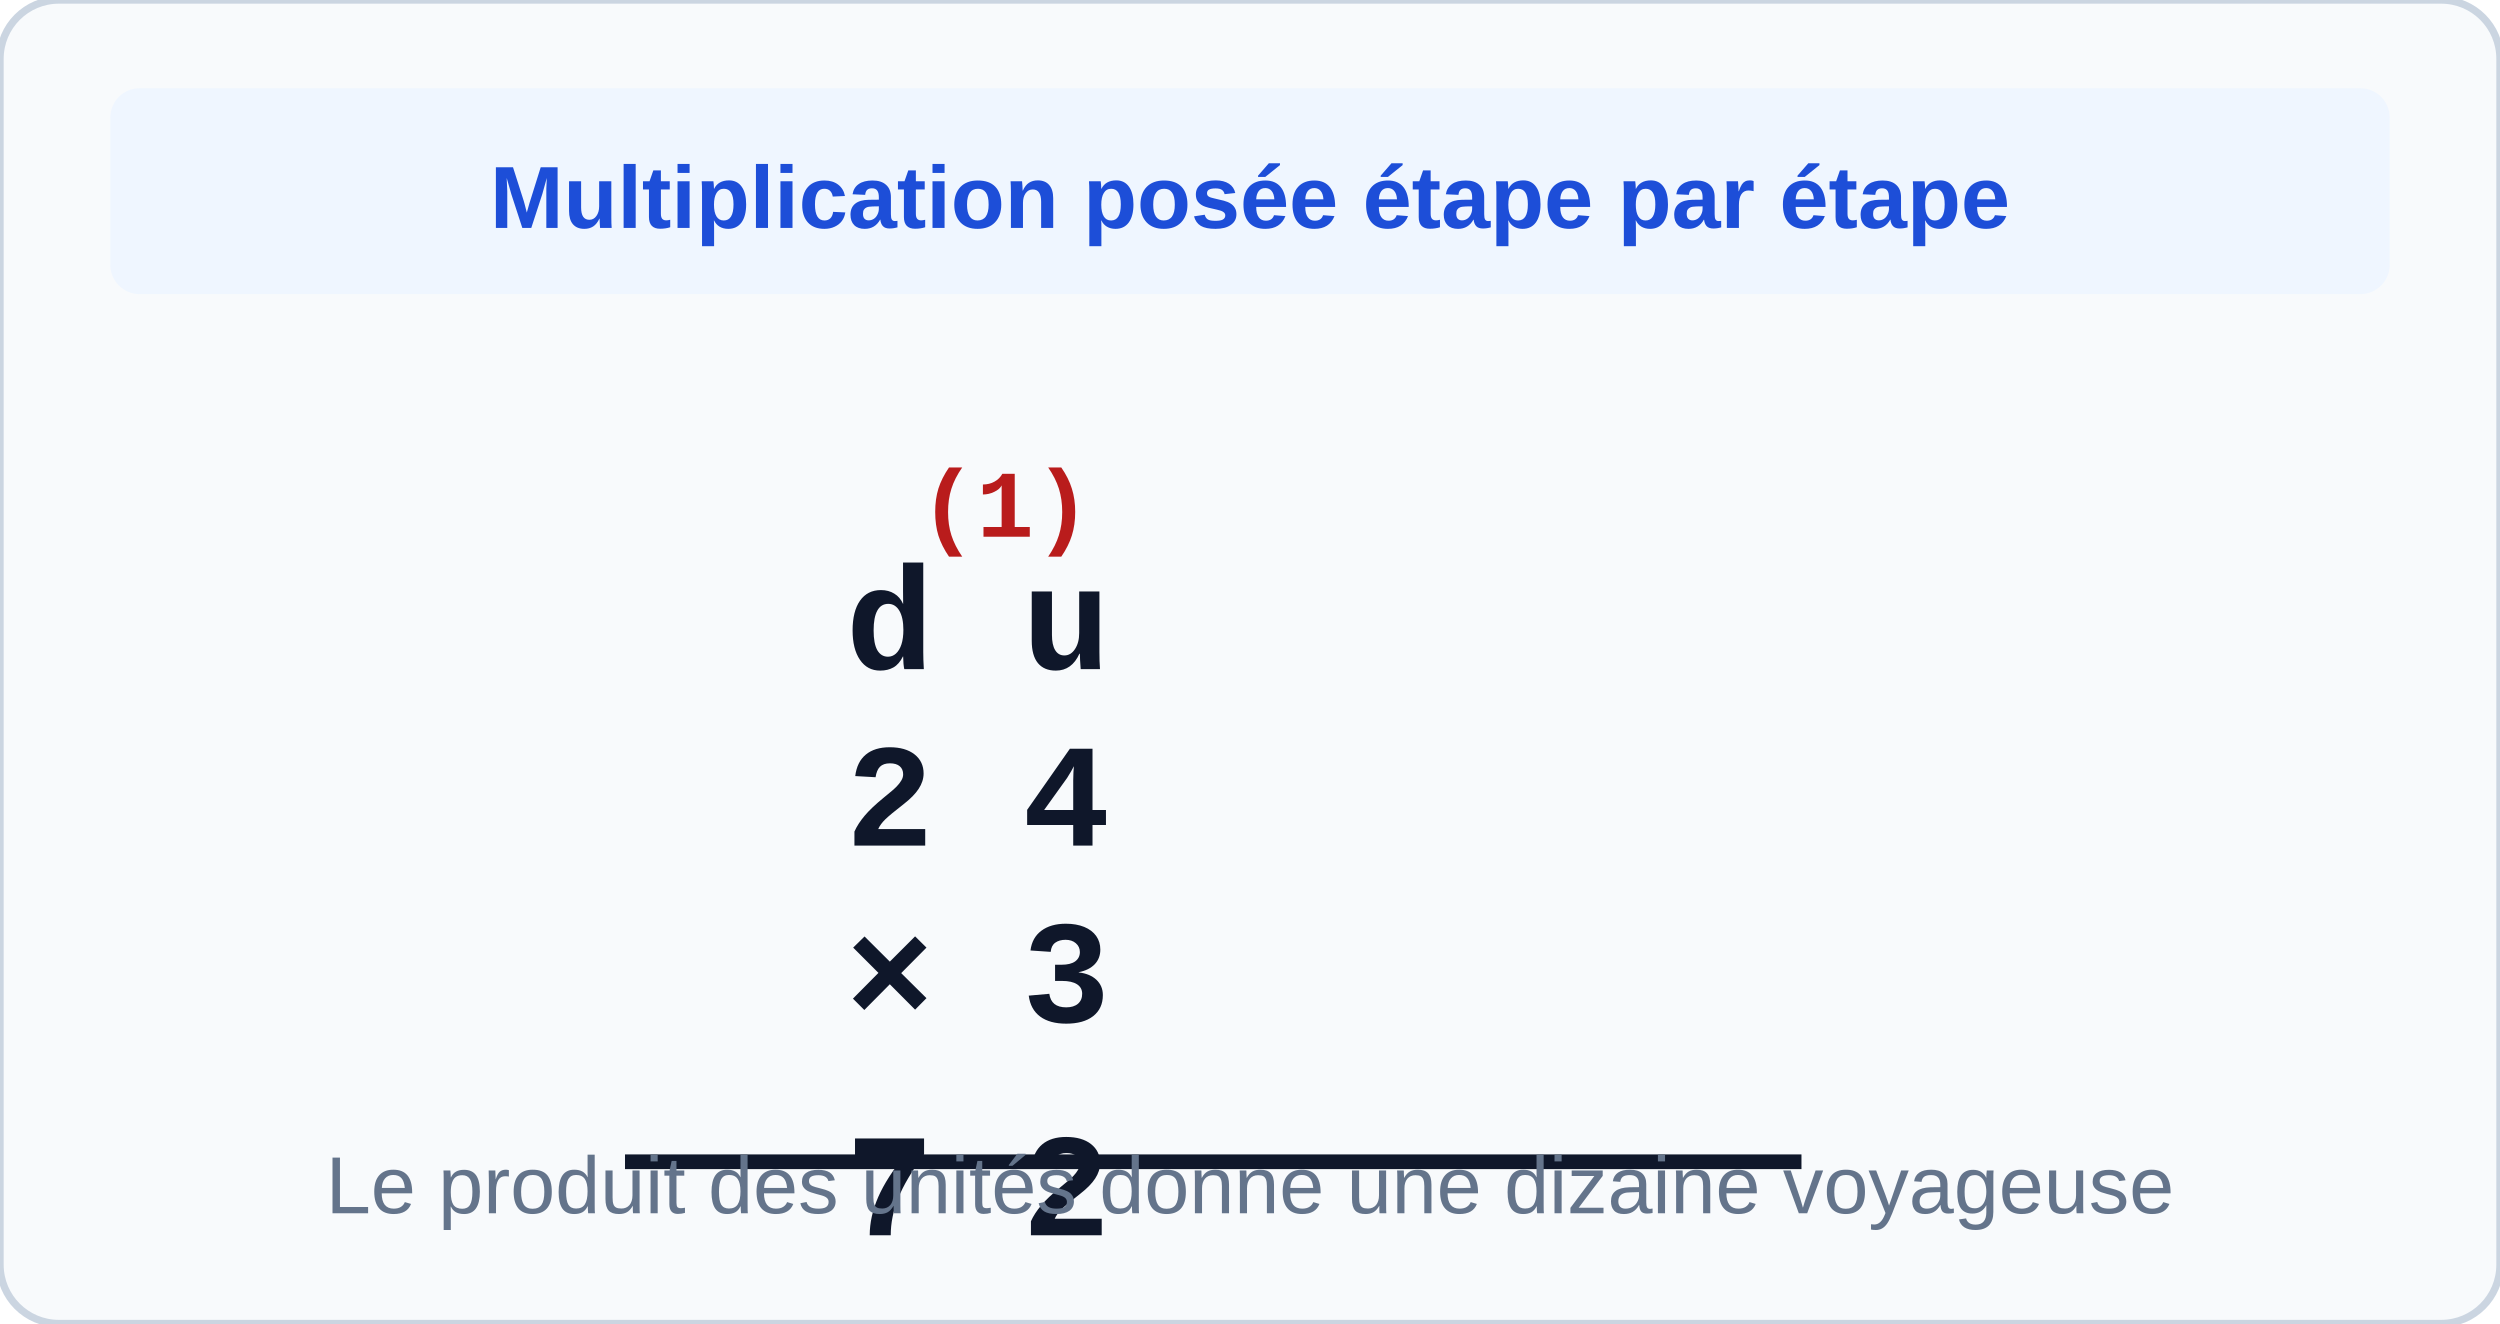
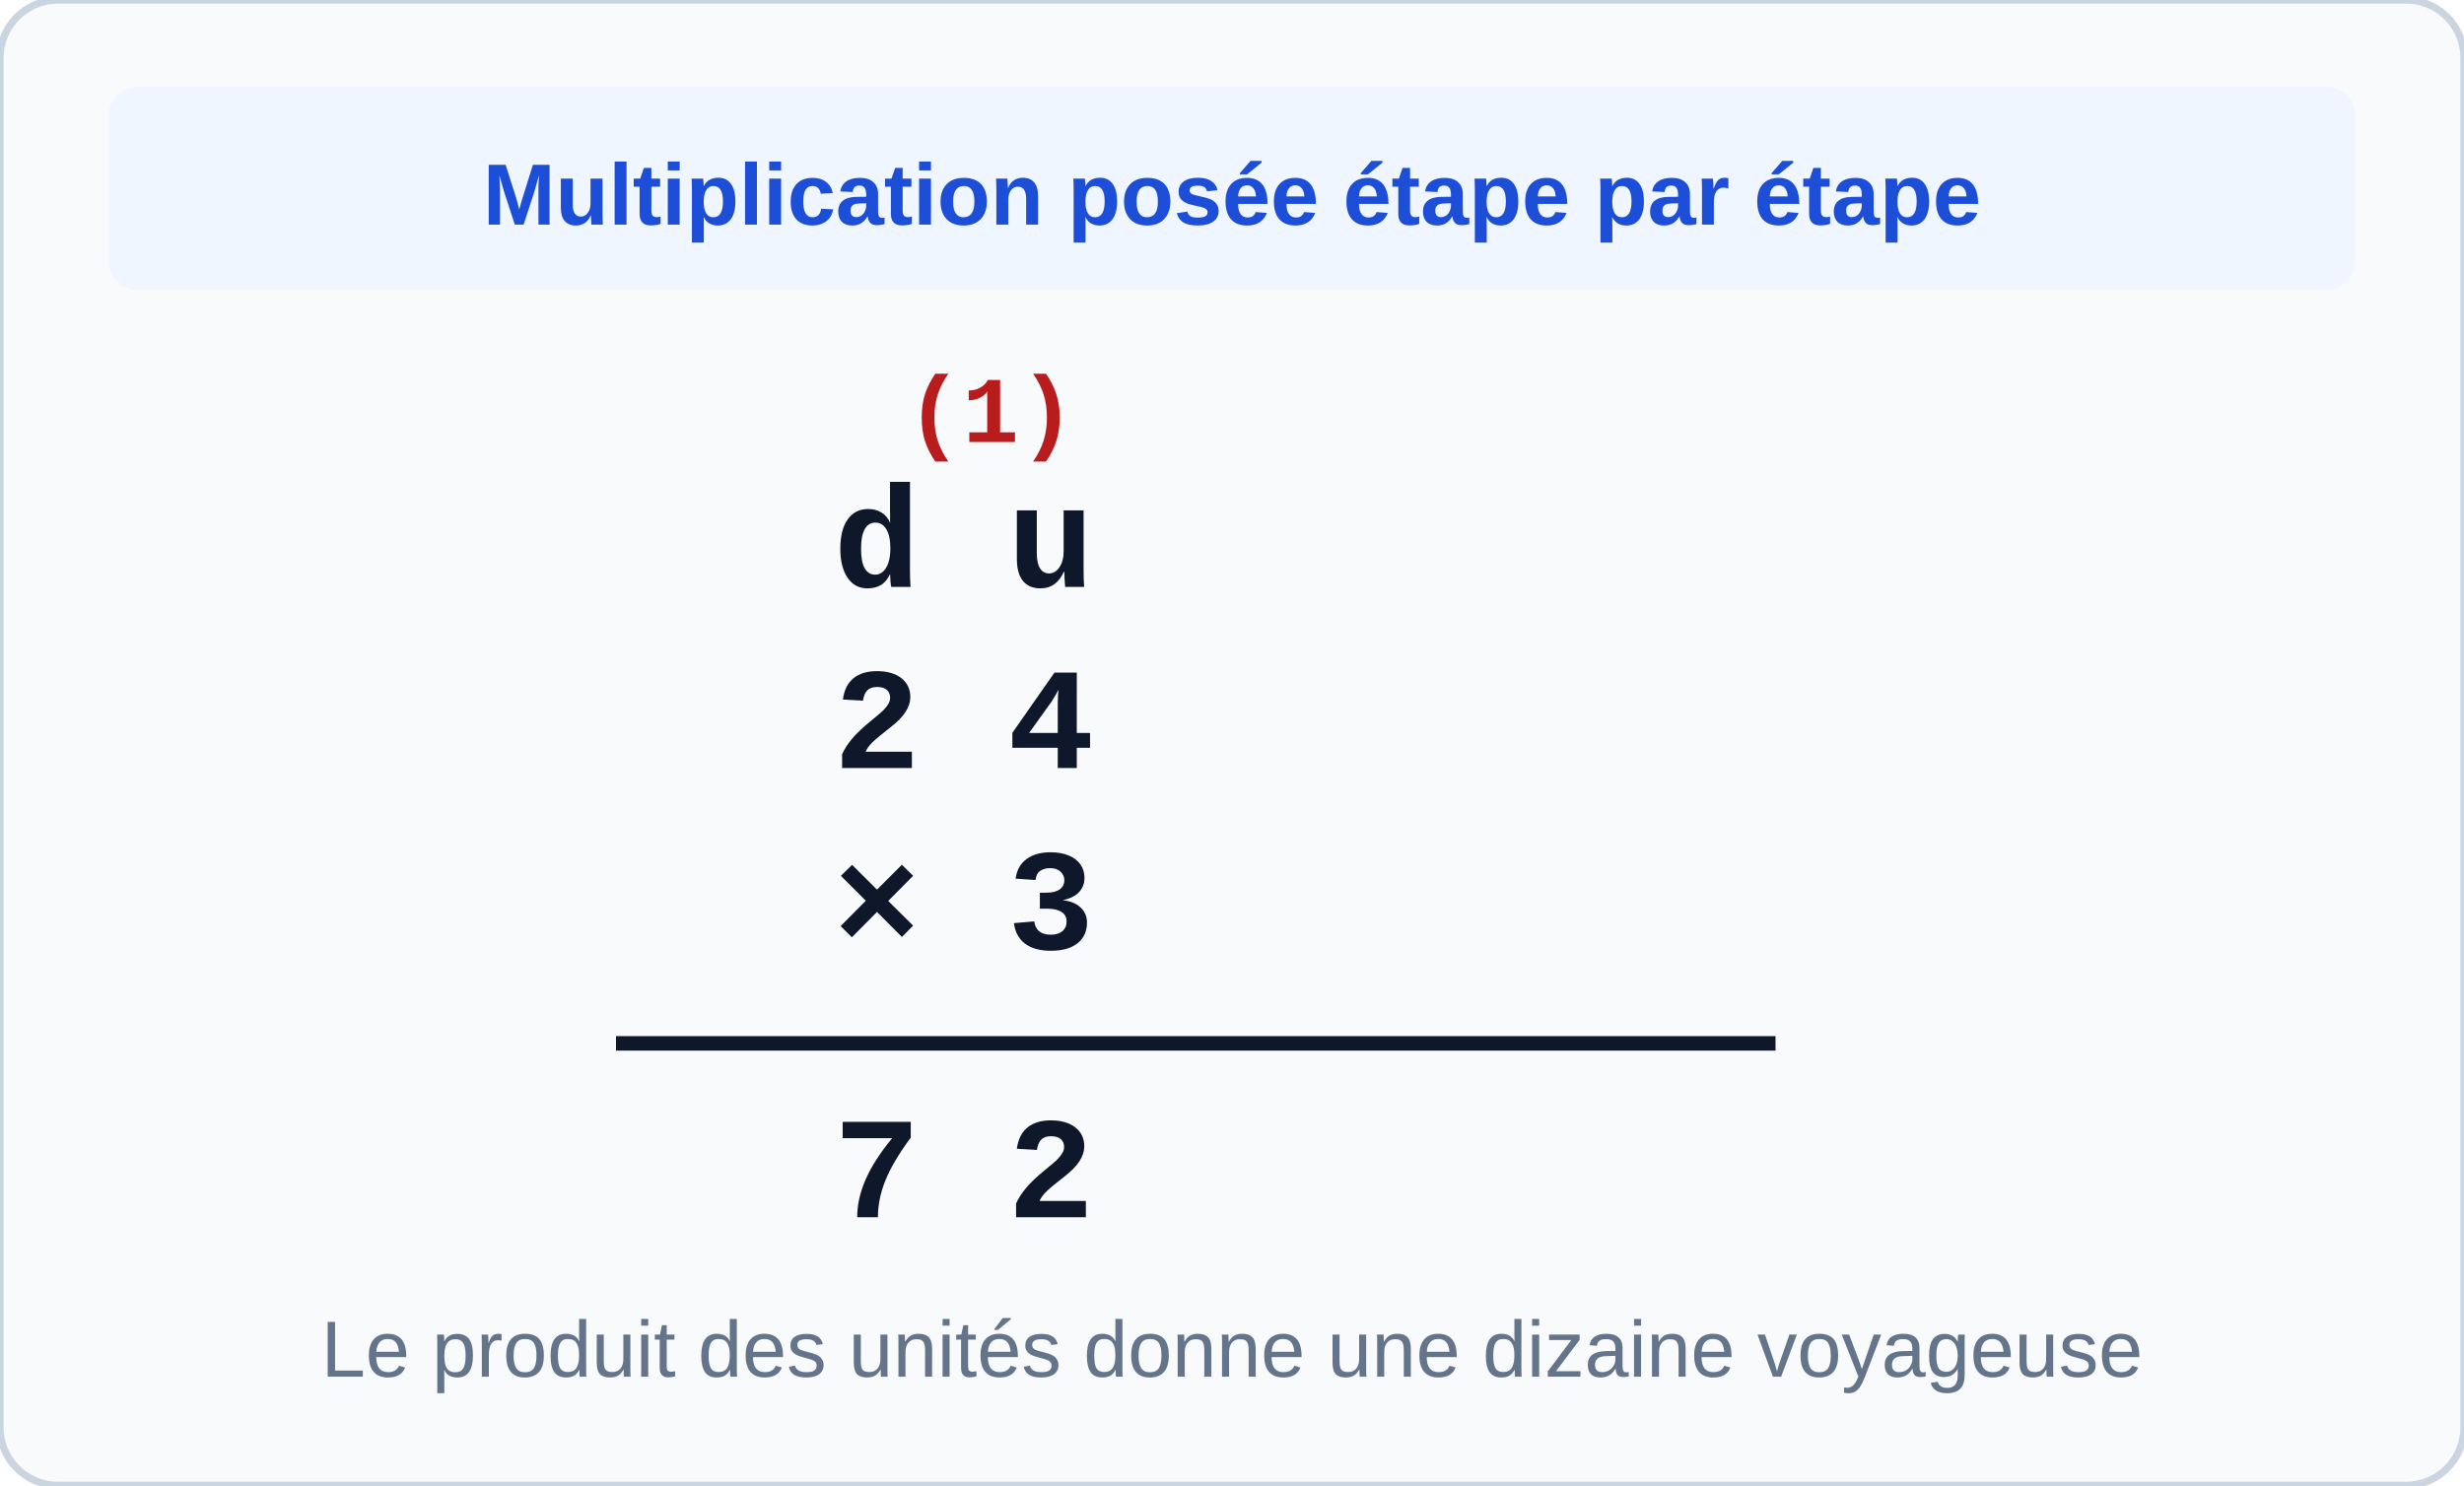
- <svg xmlns="http://www.w3.org/2000/svg" viewBox="0 0 340 180" width="100%" height="180">
-   <rect width="340" height="180" fill="#f8fafc" rx="8" stroke="#cbd5e1" stroke-width="1" />
+ <svg xmlns="http://www.w3.org/2000/svg" viewBox="0 0 340 205" width="100%" height="205">
+   <rect width="340" height="205" fill="#f8fafc" rx="8" stroke="#cbd5e1" stroke-width="1" />
  <rect x="15" y="12" width="310" height="28" rx="4" fill="#eff6ff" />
  <text x="170" y="31" font-family="Liberation Sans, sans-serif" font-size="12" font-weight="bold" fill="#1d4ed8" text-anchor="middle">Multiplication posée étape par étape</text>
-   <g transform="translate(85, 48)" font-family="Liberation Mono, Courier, monospace" font-size="20" font-weight="bold" fill="#0f172a">
+   <g transform="translate(85, 36)" font-family="Liberation Mono, Courier, monospace" font-size="20" font-weight="bold" fill="#0f172a">
    <text x="40" y="25" font-size="13" fill="#b91c1c">(1)</text>
-     <text x="30" y="43">d   u</text>
-     <text x="30" y="67">2   4</text>
-     <text x="30" y="91">×       3</text>
-     <line x1="0" y1="110" x2="160" y2="110" stroke="#0f172a" stroke-width="2" />
-     <text x="30" y="120">7   2</text>
+     <text x="30" y="45">d   u</text>
+     <text x="30" y="70">2   4</text>
+     <text x="30" y="95">×       3</text>
+     <line x1="0" y1="108" x2="160" y2="108" stroke="#0f172a" stroke-width="2" />
+     <text x="30" y="132">7   2</text>
  </g>
-   <text x="170" y="165" font-family="Liberation Sans, sans-serif" font-size="11" fill="#64748b" text-anchor="middle">Le produit des unités donne une dizaine voyageuse</text>
+   <text x="170" y="190" font-family="Liberation Sans, sans-serif" font-size="11" fill="#64748b" text-anchor="middle">Le produit des unités donne une dizaine voyageuse</text>
</svg>
